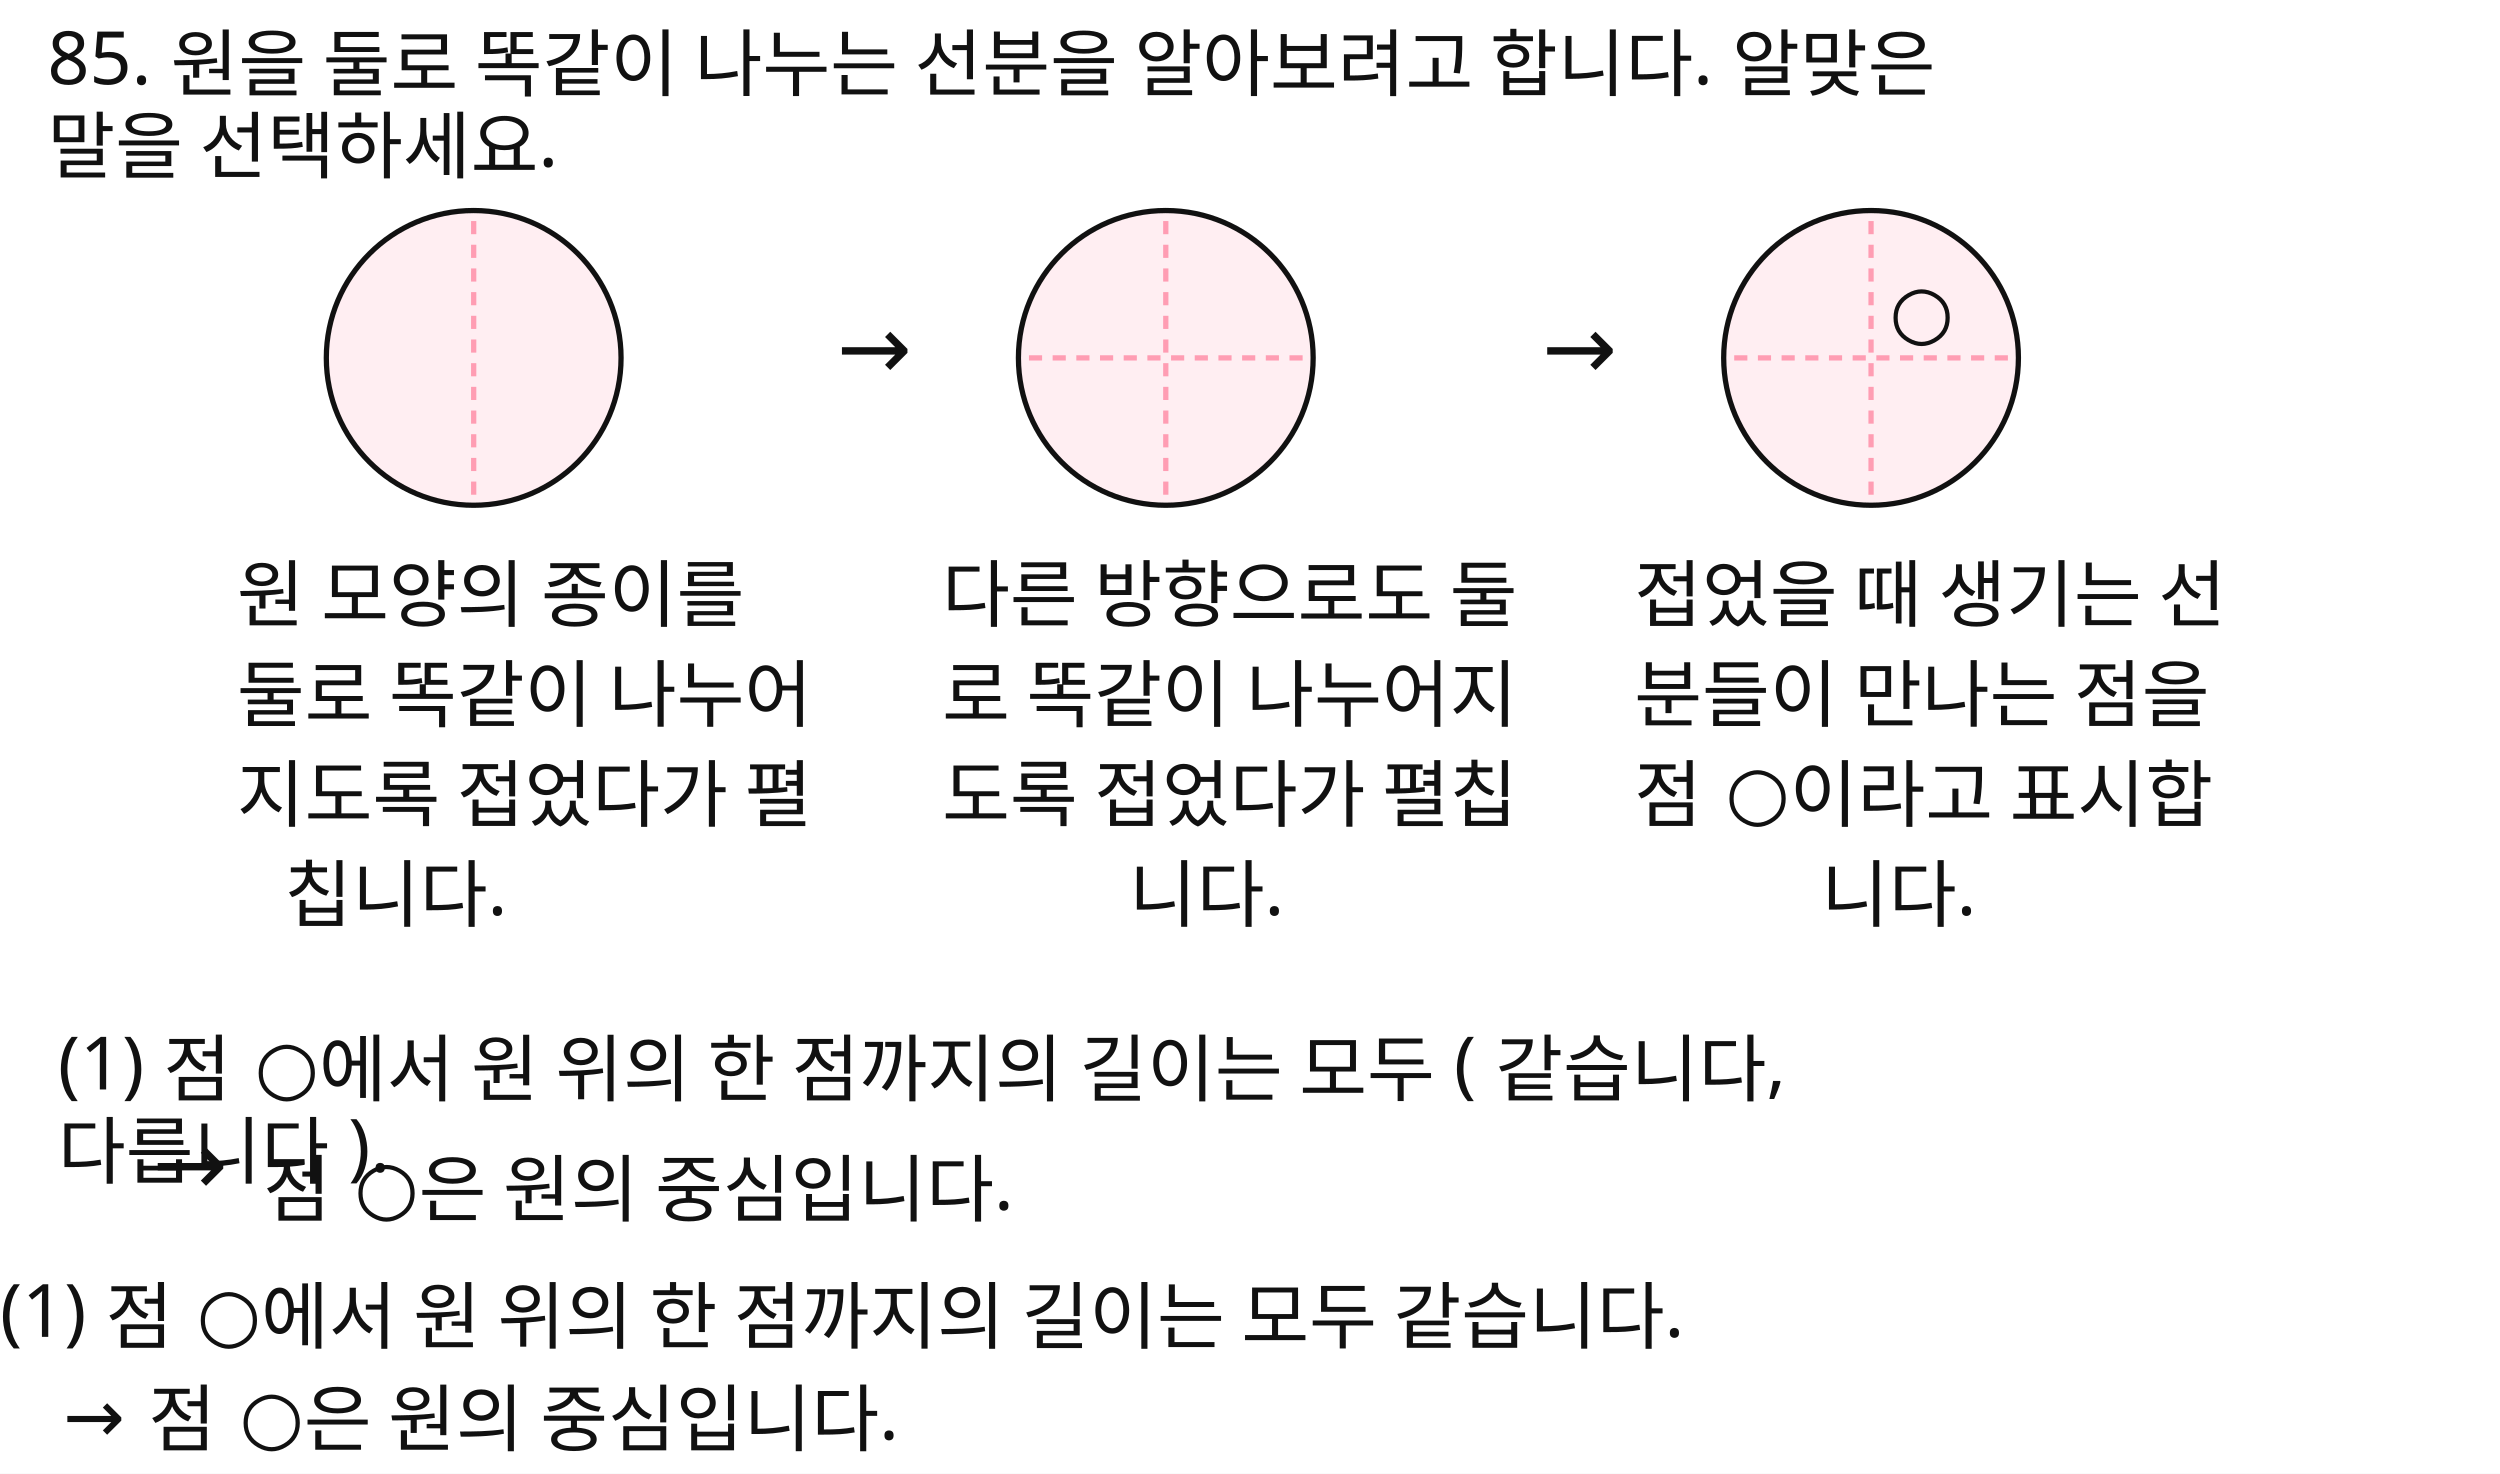
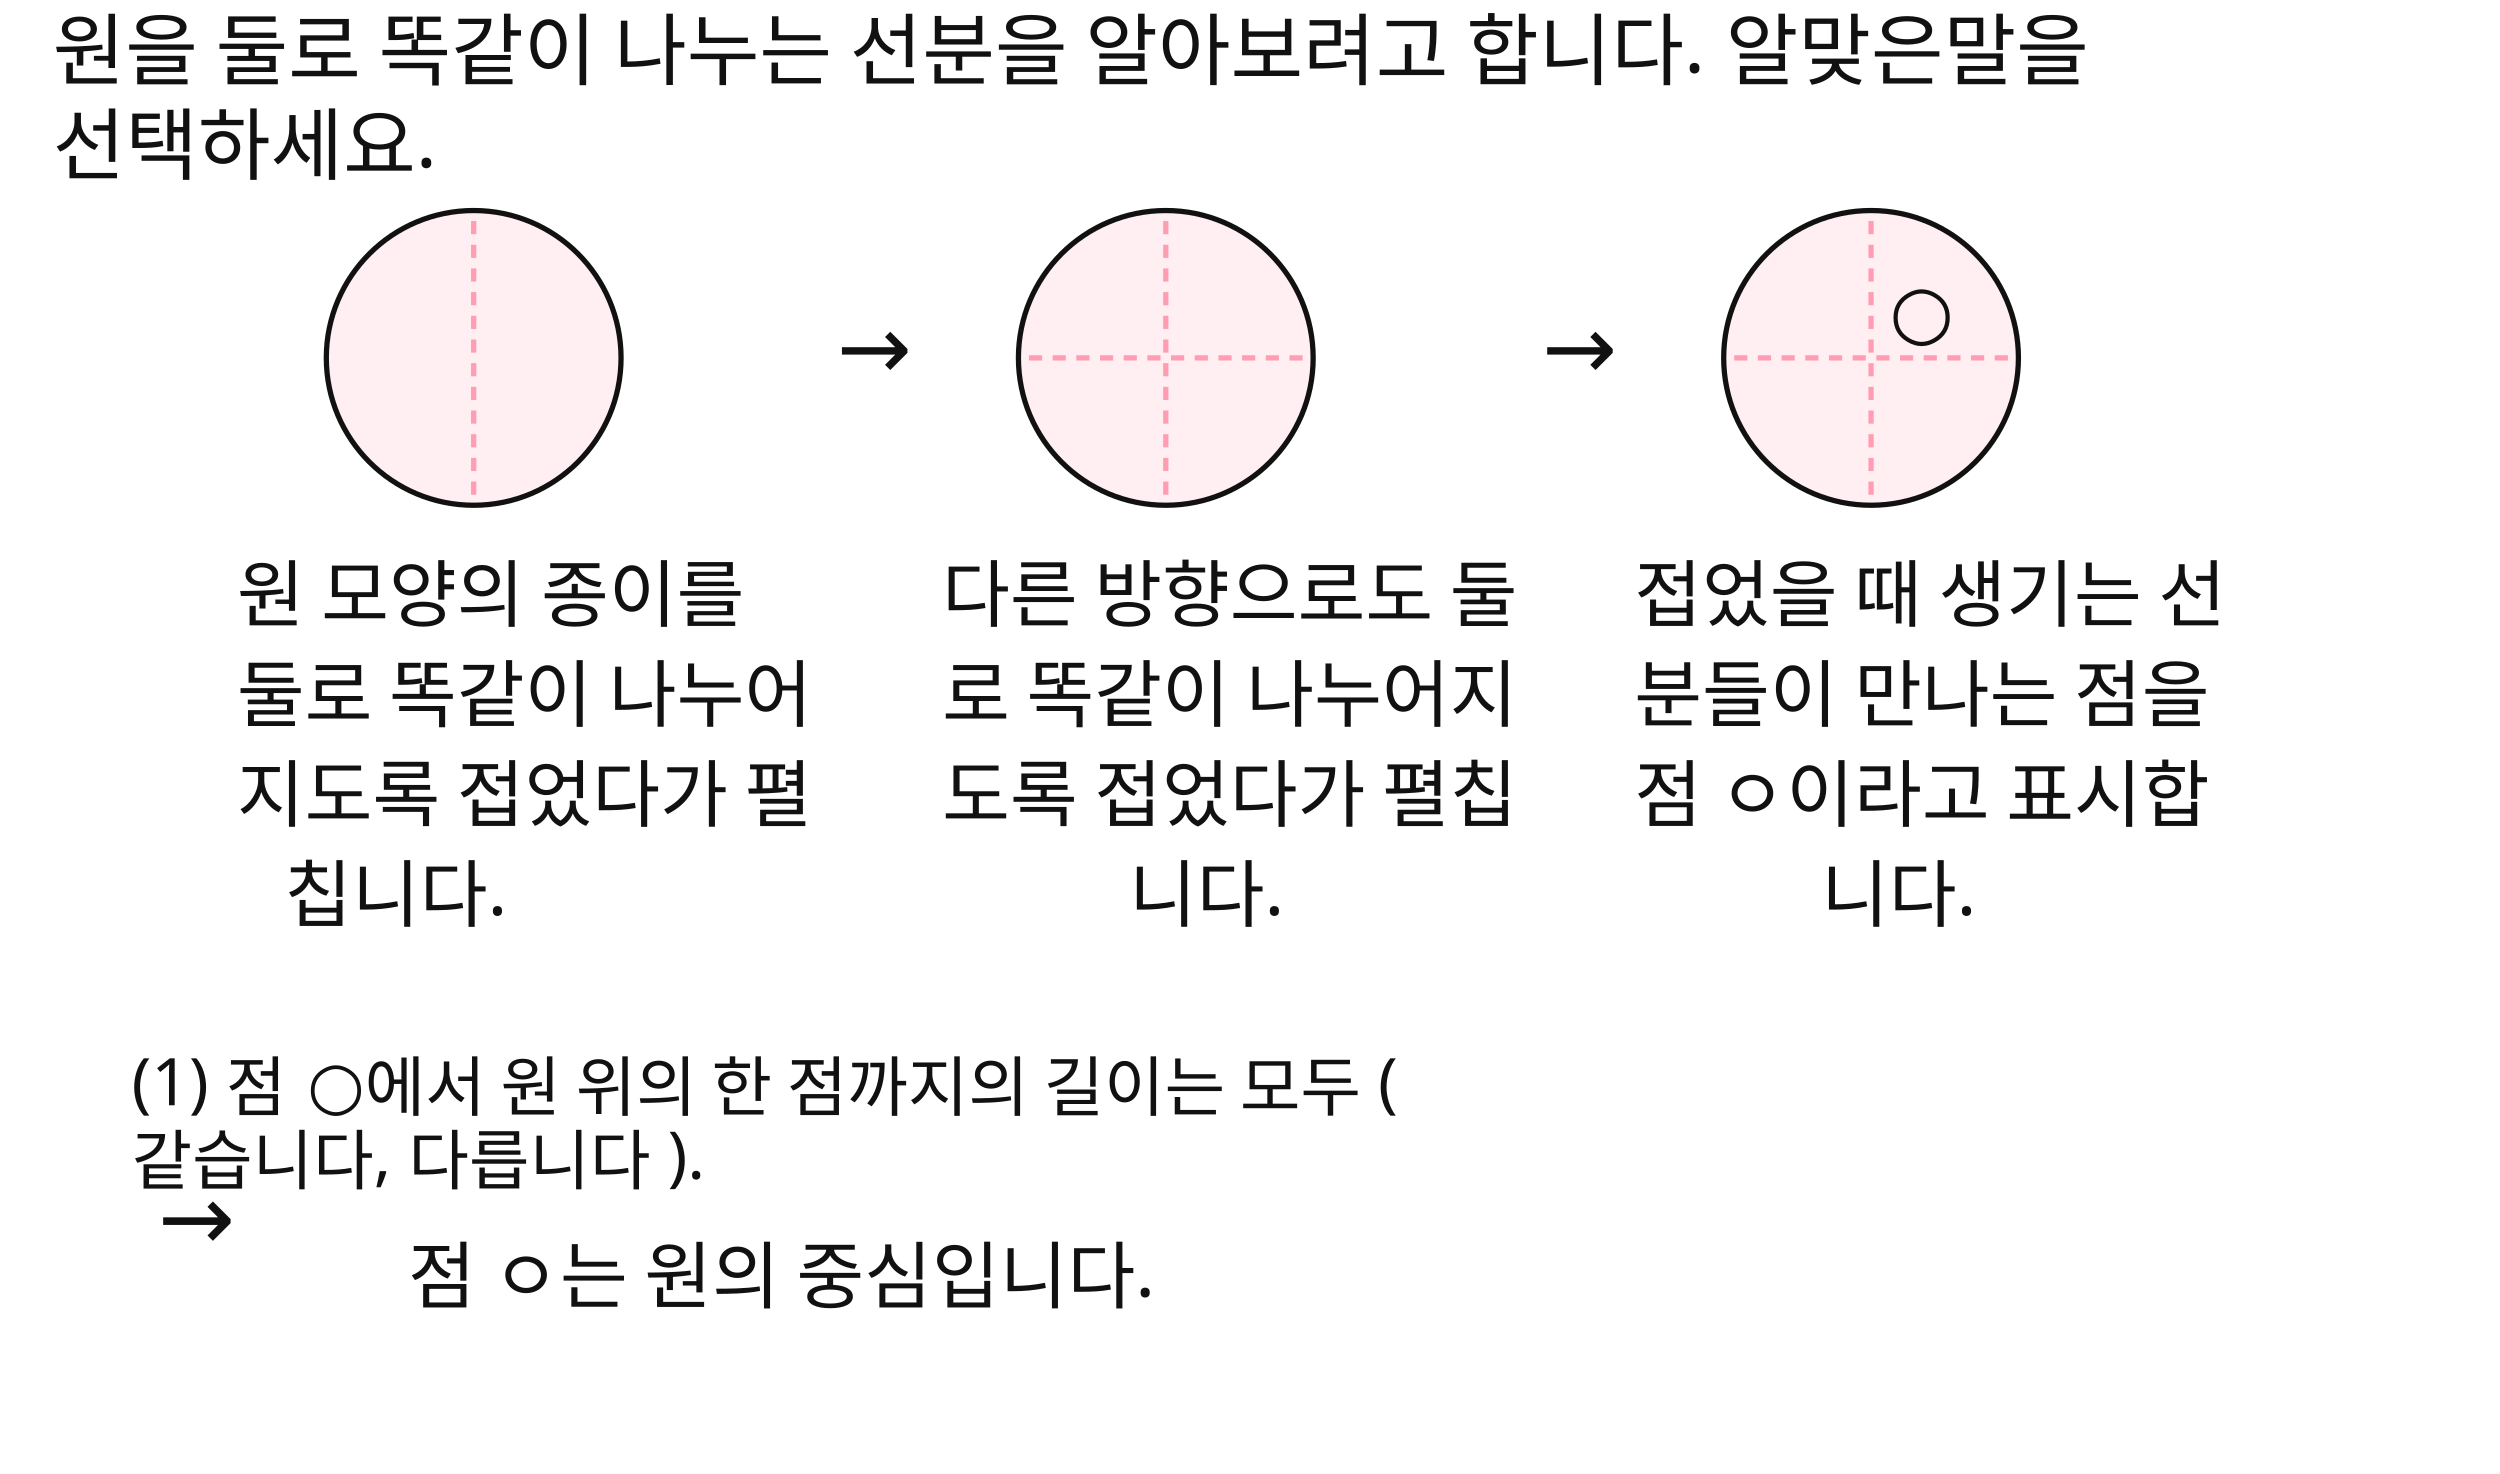
<svg xmlns="http://www.w3.org/2000/svg" width="950" height="560" viewBox="0 0 950 560">
  <rect x="0" y="0" width="950" height="560" fill="#FFFFFF" />
  <circle id="slot.fig3.center.circle" cx="711" cy="136" r="3.5" stroke="#111111" stroke-width="2" fill="#ff5b8d" />
  <circle id="slot.fig1.circle.circle" cx="180" cy="136" r="56" stroke="#111111" stroke-width="2" fill="#ffeef2" />
  <circle id="slot.fig2.circle.circle" cx="443" cy="136" r="56" stroke="#111111" stroke-width="2" fill="#ffeef2" />
  <circle id="slot.fig3.circle.circle" cx="711" cy="136" r="56" stroke="#111111" stroke-width="2" fill="#ffeef2" />
  <line id="slot.fig1.v.line" x1="180" y1="84" x2="180" y2="188" stroke="#ff9db3" stroke-width="2" stroke-dasharray="5 4" />
  <line id="slot.fig2.v.line" x1="443" y1="84" x2="443" y2="188" stroke="#ff9db3" stroke-width="2" stroke-dasharray="5 4" />
  <line id="slot.fig2.h.line" x1="391" y1="136" x2="495" y2="136" stroke="#ff9db3" stroke-width="2" stroke-dasharray="5 4" />
  <line id="slot.fig3.v.line" x1="711" y1="84" x2="711" y2="188" stroke="#ff9db3" stroke-width="2" stroke-dasharray="5 4" />
  <line id="slot.fig3.h.line" x1="659" y1="136" x2="763" y2="136" stroke="#ff9db3" stroke-width="2" stroke-dasharray="5 4" />
-   <text id="slot.q.title.text" x="18" y="32" fill="#111111" font-family="Noto Sans KR, sans-serif" font-size="28">
-     <tspan x="18" dy="0">85. 원을 둘로 똑같이 나누는 선분을 알아보려고 합니다. 알맞은</tspan>
-     <tspan x="18" dy="1.2em">말을 선택하세요.</tspan>
+   <text id="slot.q.title.text" x="20" y="30" fill="#111111" font-family="Noto Sans KR, sans-serif" font-size="30">
+     <tspan x="20" dy="0">원을 둘로 똑같이 나누는 선분을 알아보려고 합니다. 알맞은말을</tspan>
+     <tspan x="20" dy="1.2em">선택하세요.</tspan>
  </text>
  <text id="slot.fig3.label.text" x="718" y="128" fill="#111111" font-family="Noto Sans KR, sans-serif" font-size="28">○</text>
  <text id="slot.arrow1.text" x="318" y="144" fill="#111111" font-family="Noto Sans KR, sans-serif" font-size="34">→</text>
  <text id="slot.arrow2.text" x="586" y="144" fill="#111111" font-family="Noto Sans KR, sans-serif" font-size="34">→</text>
  <text id="slot.desc1.1.text" x="90" y="236" fill="#111111" font-family="Noto Sans KR, sans-serif" font-size="28">원 모양의 종이를</text>
  <text id="slot.desc1.2.text" x="90" y="274" fill="#111111" font-family="Noto Sans KR, sans-serif" font-size="28">둘로 똑같이 나누어</text>
  <text id="slot.desc1.3.text" x="90" y="312" fill="#111111" font-family="Noto Sans KR, sans-serif" font-size="28">지도록 접었다가 펼</text>
  <text id="slot.desc1.4.text" x="108" y="350" fill="#111111" font-family="Noto Sans KR, sans-serif" font-size="28">칩니다.</text>
  <text id="slot.desc2.1.text" x="358" y="236" fill="#111111" font-family="Noto Sans KR, sans-serif" font-size="28">다른 방향으로도 둘</text>
  <text id="slot.desc2.2.text" x="358" y="274" fill="#111111" font-family="Noto Sans KR, sans-serif" font-size="28">로 똑같이 나누어지</text>
  <text id="slot.desc2.3.text" x="358" y="312" fill="#111111" font-family="Noto Sans KR, sans-serif" font-size="28">도록 접었다가 펼칩</text>
  <text id="slot.desc2.4.text" x="429" y="350" fill="#111111" font-family="Noto Sans KR, sans-serif" font-size="28">니다.</text>
  <text id="slot.desc3.1.text" x="621" y="236" fill="#111111" font-family="Noto Sans KR, sans-serif" font-size="28">접었을 때 생기는 선</text>
  <text id="slot.desc3.2.text" x="621" y="274" fill="#111111" font-family="Noto Sans KR, sans-serif" font-size="28">분들이 만나는 점을</text>
-   <text id="slot.desc3.3.text" x="621" y="312" fill="#111111" font-family="Noto Sans KR, sans-serif" font-size="28">점 ○이라고 표시합</text>
+   <text id="slot.desc3.3.text" x="621" y="312" fill="#111111" font-family="Noto Sans KR, sans-serif" font-size="28">점 ㅇ이라고 표시합</text>
  <text id="slot.desc3.4.text" x="692" y="350" fill="#111111" font-family="Noto Sans KR, sans-serif" font-size="28">니다.</text>
-   <text id="slot.item1.q.text" x="22" y="414" fill="#111111" font-family="Noto Sans KR, sans-serif" font-size="28">
-     <tspan x="22" dy="0">(1) 점 ○에서 원 위의 한 점까지의 길이는 모두 ( 같습니다,</tspan>
-     <tspan x="22" dy="1.2em">다릅니다 ).</tspan>
+   <text id="slot.item1.q.text" x="50" y="420" fill="#111111" font-family="Noto Sans KR, sans-serif" font-size="25">
+     <tspan x="50" dy="0">(1) 점 ○에서 원 위의 한 점까지의 길이는 모두 (</tspan>
+     <tspan x="50" dy="1.2em">같습니다, 다릅니다 ).</tspan>
  </text>
-   <text id="slot.item1.arrow.text" x="58" y="454" fill="#111111" font-family="Noto Sans KR, sans-serif" font-size="34">→</text>
-   <text id="slot.item1.conclusion.text" x="100" y="462" fill="#111111" font-family="Noto Sans KR, sans-serif" font-size="28">점 ○은 원의 중심입니다.</text>
-   <text id="slot.repeat.q.text" x="0" y="508" fill="#111111" font-family="Noto Sans KR, sans-serif" font-size="28">(1) 점 ○에서 원 위의 한 점까지의 길이는 모두 같습니다.</text>
-   <text id="slot.repeat.conclusion.text" x="24" y="548" fill="#111111" font-family="Noto Sans KR, sans-serif" font-size="28">→ 점 ○은 원의 중심입니다.</text>
+   <text id="slot.item1.arrow.text" x="60" y="475" fill="#111111" font-family="Noto Sans KR, sans-serif" font-size="35">→</text>
+   <text id="slot.item1.q.copy3.text" x="155" y="495" fill="#111111" font-family="Noto Sans KR, sans-serif" font-size="28">점 ㅇ는 원의 중심입니다.</text>
</svg>
